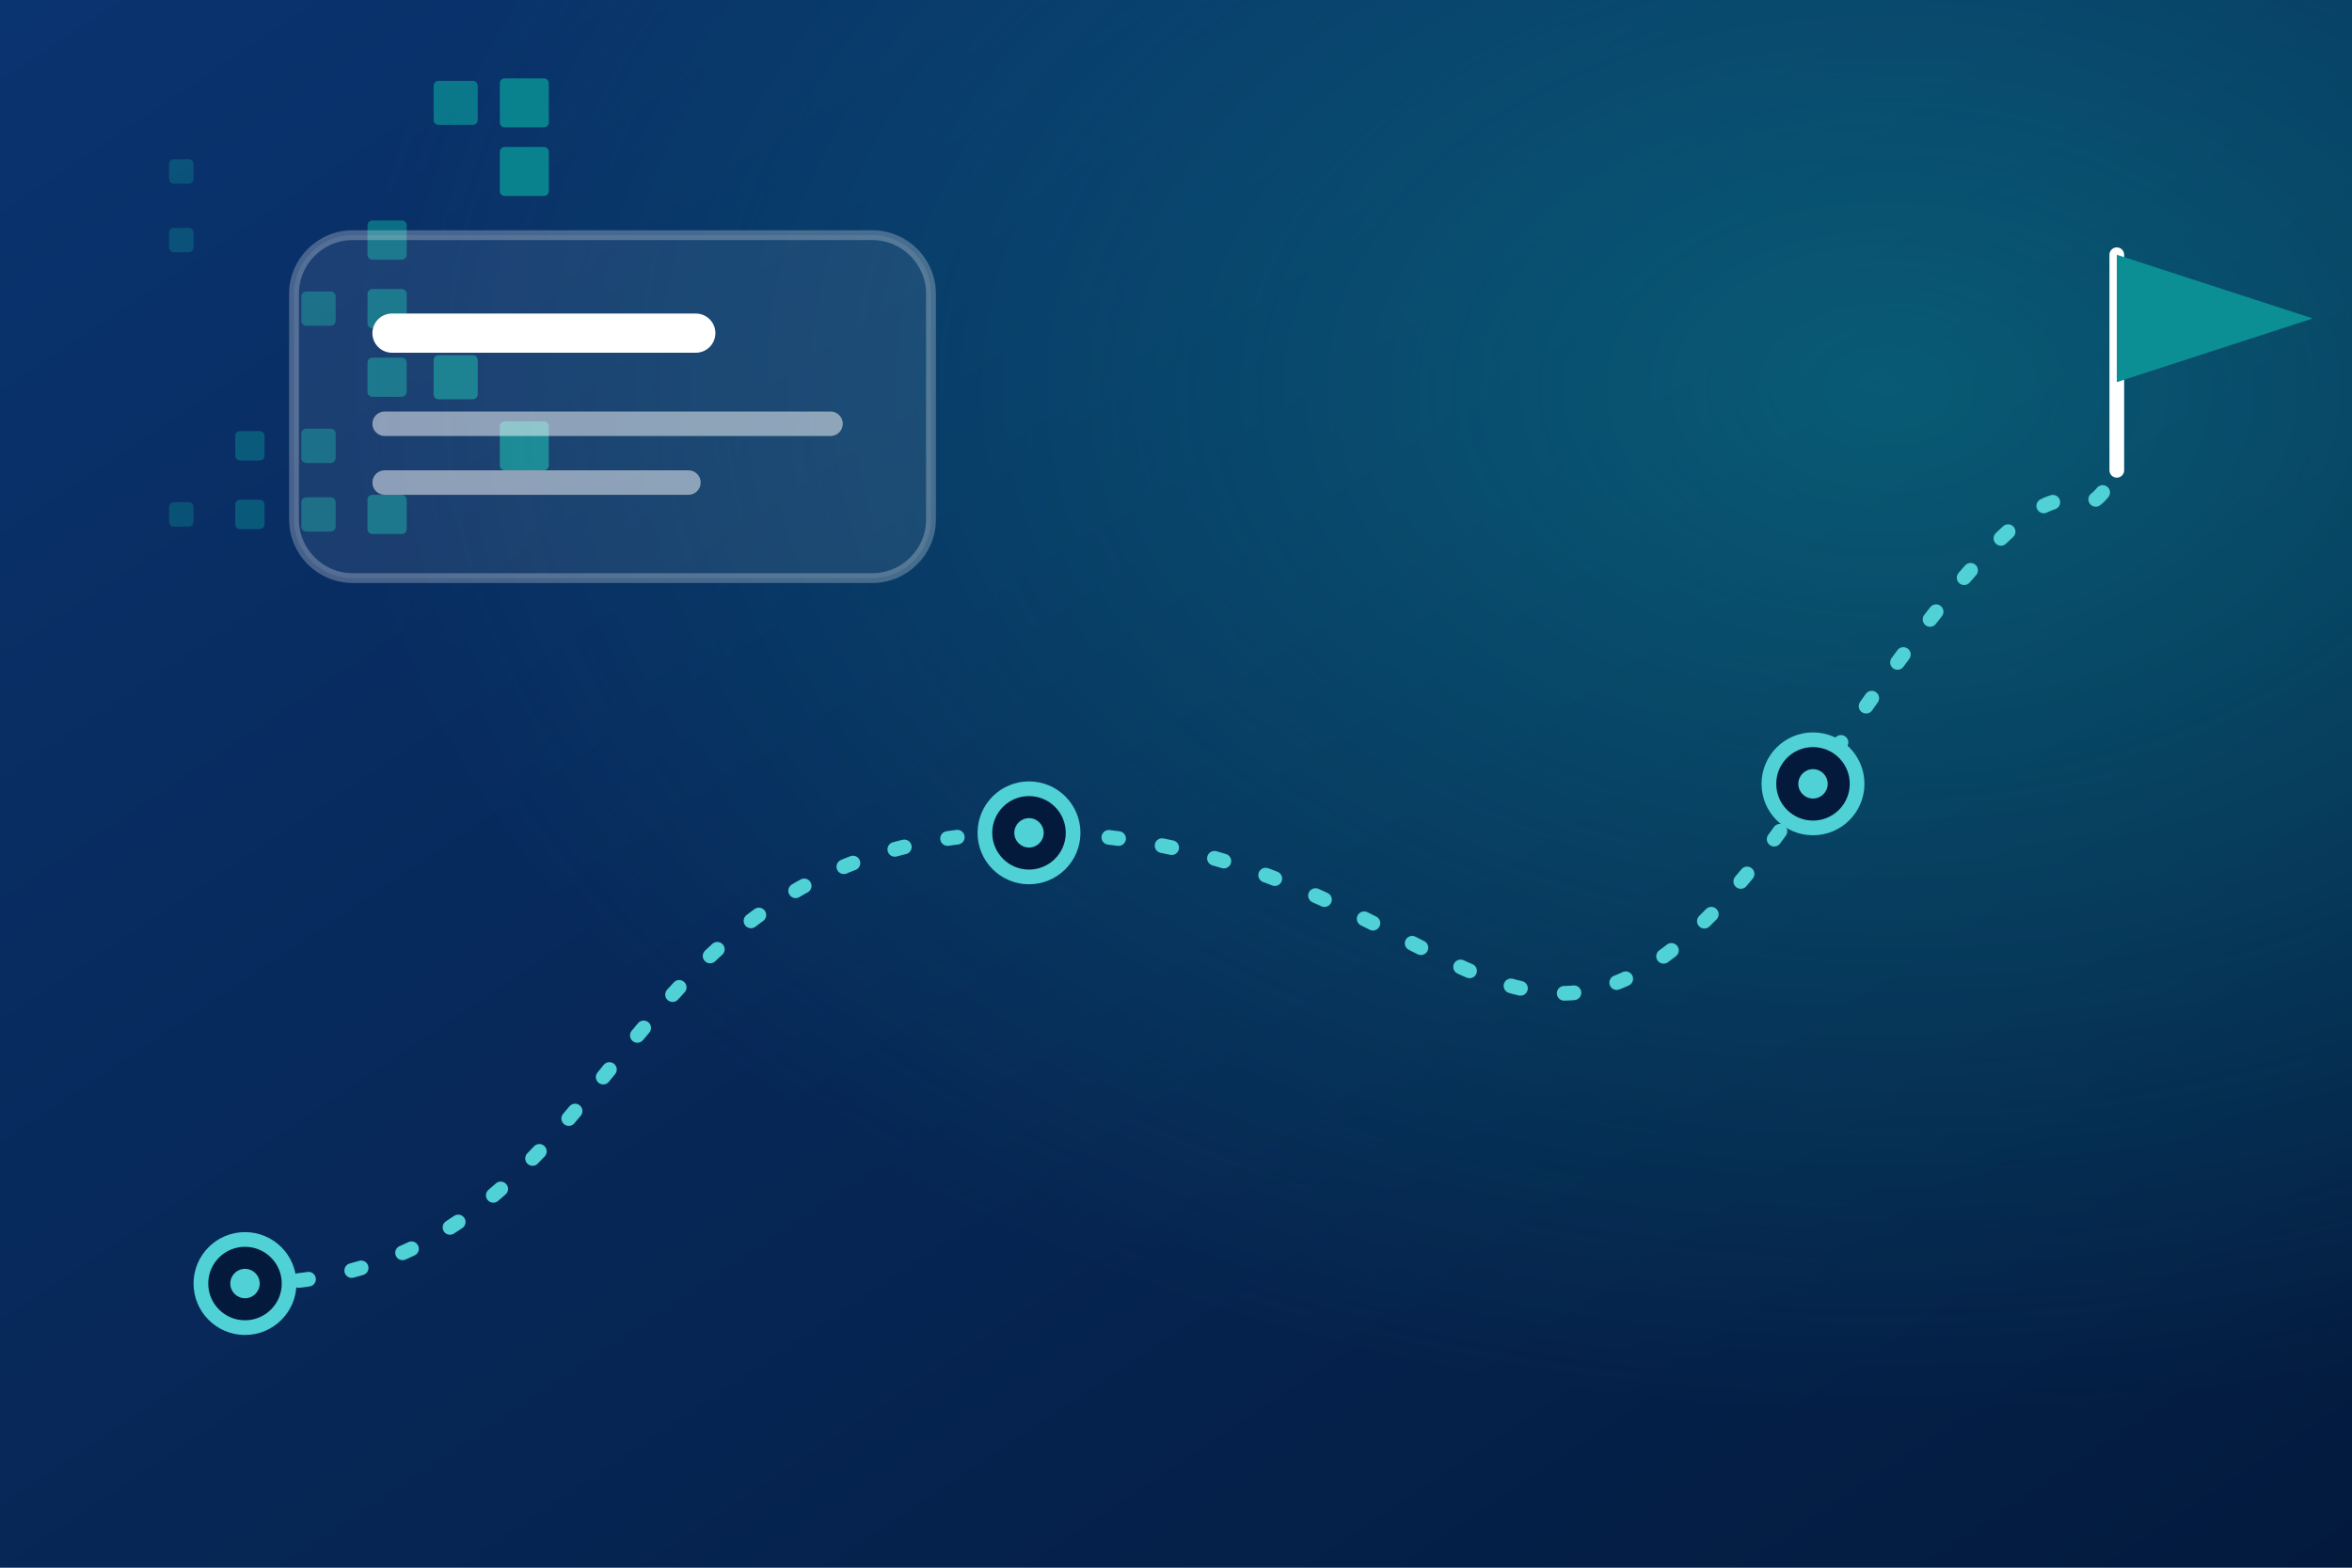
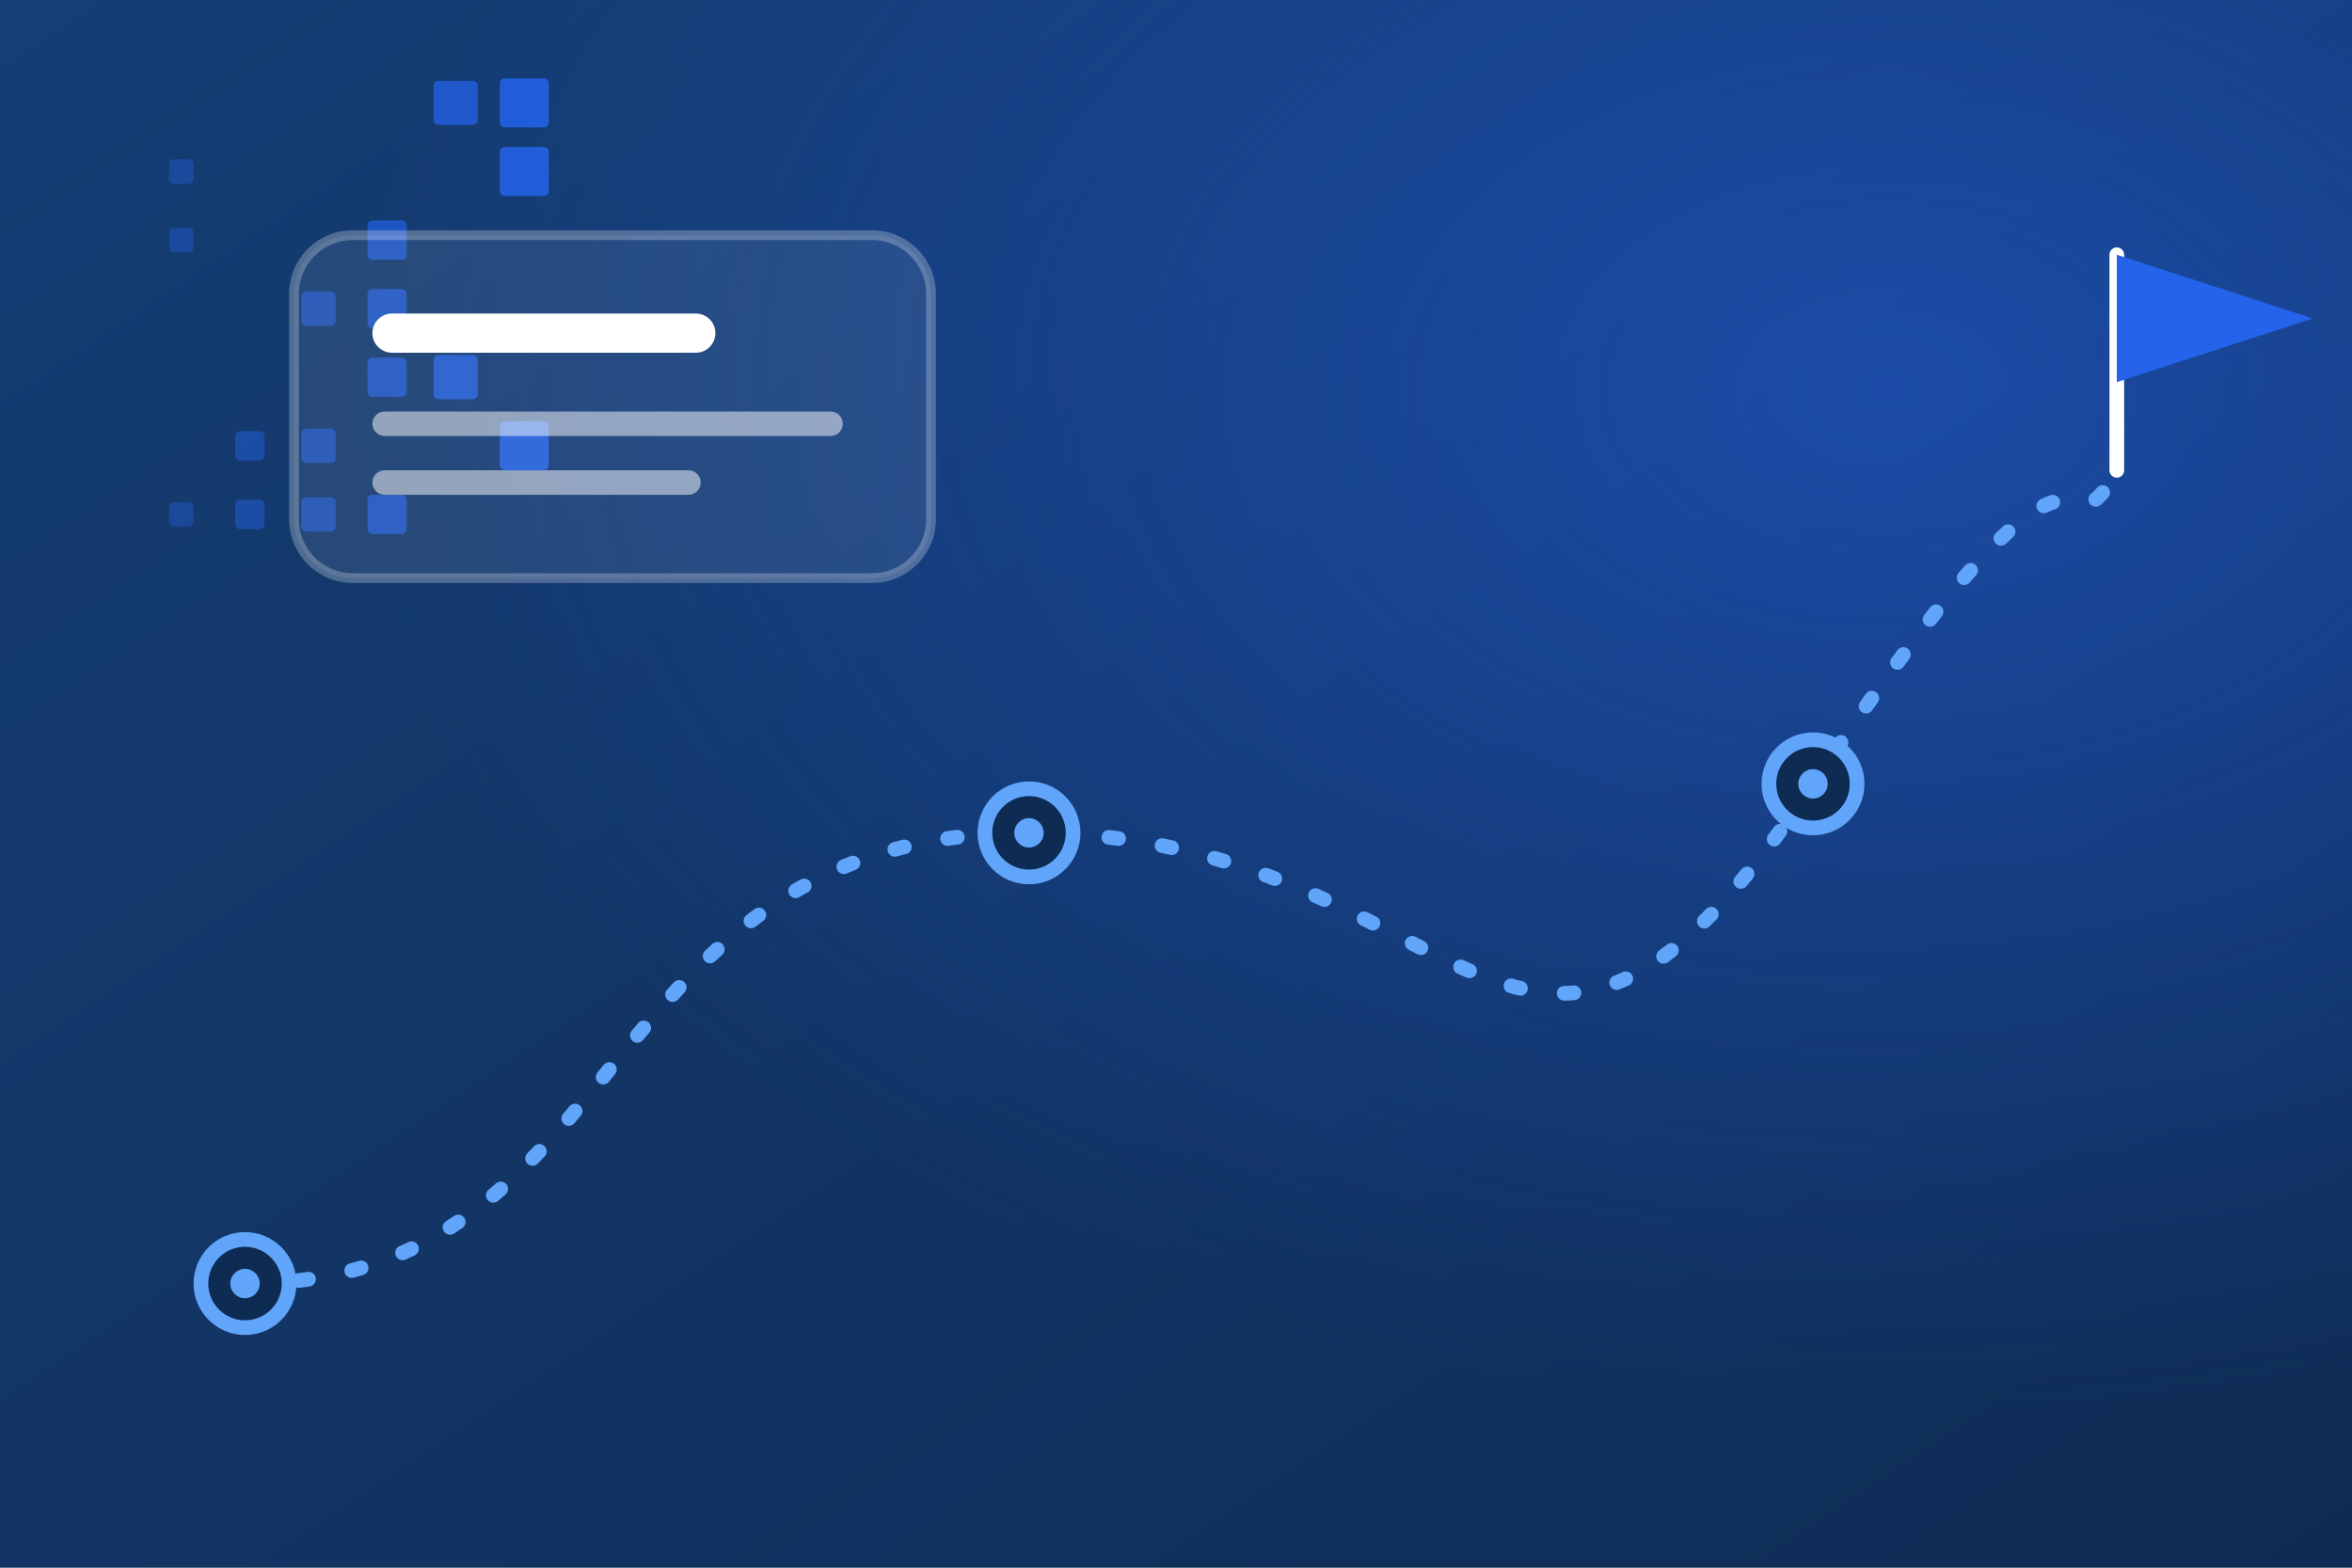
<svg xmlns="http://www.w3.org/2000/svg" viewBox="0 0 480 320" width="480" height="320" fill="none">
  <defs>
    <linearGradient id="bg-digital-consultancy" x1="0" y1="0" x2="1" y2="1">
-       <stop offset="0" stop-color="#0a3470" />
-       <stop offset="1" stop-color="#031a3d" />
+       <stop offset="0" stop-color="#153E75" />
+       <stop offset="1" stop-color="#0E2B54" />
    </linearGradient>
    <radialGradient id="glow-digital-consultancy" cx="0.8" cy="0.25" r=".65">
-       <stop offset="0" stop-color="#0b8f94" stop-opacity=".5" />
-       <stop offset="1" stop-color="#0b8f94" stop-opacity="0" />
+       <stop offset="0" stop-color="#2563EB" stop-opacity=".5" />
+       <stop offset="1" stop-color="#2563EB" stop-opacity="0" />
    </radialGradient>
  </defs>
  <rect width="480" height="320" fill="url(#bg-digital-consultancy)" />
  <rect width="480" height="320" fill="url(#glow-digital-consultancy)" />
-   <rect x="34.5" y="32.5" width="5.0" height="5.0" rx="1" fill="#0b8f94" opacity="0.35" />
-   <rect x="34.5" y="46.5" width="5.0" height="5.0" rx="1" fill="#0b8f94" opacity="0.35" />
-   <rect x="34.5" y="102.5" width="5.0" height="5.0" rx="1" fill="#0b8f94" opacity="0.35" />
-   <rect x="48.0" y="88.0" width="6.0" height="6.0" rx="1" fill="#0b8f94" opacity="0.45" />
-   <rect x="48.0" y="102.0" width="6.0" height="6.0" rx="1" fill="#0b8f94" opacity="0.45" />
-   <rect x="61.5" y="59.5" width="7.0" height="7.0" rx="1" fill="#0b8f94" opacity="0.55" />
-   <rect x="61.5" y="87.5" width="7.0" height="7.0" rx="1" fill="#0b8f94" opacity="0.55" />
-   <rect x="61.5" y="101.5" width="7.0" height="7.0" rx="1" fill="#0b8f94" opacity="0.55" />
-   <rect x="75.0" y="45.0" width="8.0" height="8.0" rx="1" fill="#0b8f94" opacity="0.65" />
-   <rect x="75.0" y="59.0" width="8.0" height="8.0" rx="1" fill="#0b8f94" opacity="0.65" />
-   <rect x="75.0" y="73.0" width="8.0" height="8.0" rx="1" fill="#0b8f94" opacity="0.65" />
-   <rect x="75.0" y="101.0" width="8.0" height="8.0" rx="1" fill="#0b8f94" opacity="0.65" />
-   <rect x="88.5" y="16.5" width="9.0" height="9.0" rx="1" fill="#0b8f94" opacity="0.75" />
-   <rect x="88.5" y="72.5" width="9.0" height="9.0" rx="1" fill="#0b8f94" opacity="0.75" />
-   <rect x="102.0" y="16.0" width="10.0" height="10.0" rx="1" fill="#0b8f94" opacity="0.85" />
-   <rect x="102.0" y="30.0" width="10.0" height="10.0" rx="1" fill="#0b8f94" opacity="0.85" />
-   <rect x="102.0" y="86.0" width="10.0" height="10.0" rx="1" fill="#0b8f94" opacity="0.85" />
+   <rect x="34.5" y="32.5" width="5.0" height="5.0" rx="1" fill="#2563EB" opacity="0.35" />
+   <rect x="34.5" y="46.5" width="5.0" height="5.0" rx="1" fill="#2563EB" opacity="0.35" />
+   <rect x="34.5" y="102.5" width="5.0" height="5.0" rx="1" fill="#2563EB" opacity="0.35" />
+   <rect x="48.0" y="88.0" width="6.0" height="6.0" rx="1" fill="#2563EB" opacity="0.45" />
+   <rect x="48.0" y="102.0" width="6.0" height="6.0" rx="1" fill="#2563EB" opacity="0.45" />
+   <rect x="61.5" y="59.5" width="7.0" height="7.0" rx="1" fill="#2563EB" opacity="0.55" />
+   <rect x="61.5" y="87.5" width="7.0" height="7.0" rx="1" fill="#2563EB" opacity="0.55" />
+   <rect x="61.5" y="101.5" width="7.0" height="7.0" rx="1" fill="#2563EB" opacity="0.55" />
+   <rect x="75.0" y="45.0" width="8.0" height="8.0" rx="1" fill="#2563EB" opacity="0.65" />
+   <rect x="75.0" y="59.0" width="8.0" height="8.0" rx="1" fill="#2563EB" opacity="0.65" />
+   <rect x="75.0" y="73.0" width="8.0" height="8.0" rx="1" fill="#2563EB" opacity="0.65" />
+   <rect x="75.0" y="101.0" width="8.0" height="8.0" rx="1" fill="#2563EB" opacity="0.65" />
+   <rect x="88.5" y="16.5" width="9.0" height="9.0" rx="1" fill="#2563EB" opacity="0.75" />
+   <rect x="88.5" y="72.5" width="9.0" height="9.0" rx="1" fill="#2563EB" opacity="0.75" />
+   <rect x="102.0" y="16.0" width="10.0" height="10.0" rx="1" fill="#2563EB" opacity="0.85" />
+   <rect x="102.0" y="30.0" width="10.0" height="10.0" rx="1" fill="#2563EB" opacity="0.85" />
+   <rect x="102.0" y="86.0" width="10.0" height="10.0" rx="1" fill="#2563EB" opacity="0.85" />
  <rect x="60" y="48" width="130" height="70" rx="12" fill="#ffffff" fill-opacity=".08" stroke="#ffffff" stroke-opacity=".25" stroke-width="2" />
  <rect x="76" y="64" width="70" height="8" rx="4" fill="#ffffff" />
  <rect x="76" y="84" width="96" height="5" rx="2.5" fill="#ffffff" opacity="0.5" />
  <rect x="76" y="96" width="67" height="5" rx="2.5" fill="#ffffff" opacity="0.5" />
-   <path class="flow" d="M50 262 C130 262 120 170 210 170 S310 250 370 160 S420 118 432 96" stroke="#4fd1d6" stroke-width="3" stroke-dasharray="2 9" stroke-linecap="round" />
+   <path class="flow" d="M50 262 C130 262 120 170 210 170 S310 250 370 160 S420 118 432 96" stroke="#60A5FA" stroke-width="3" stroke-dasharray="2 9" stroke-linecap="round" />
  <g class="pop">
-     <circle class="pulse" cx="50" cy="262" r="9" fill="#031a3d" stroke="#4fd1d6" stroke-width="3" />
-     <circle cx="50" cy="262" r="3.0" fill="#4fd1d6" />
+     <circle class="pulse" cx="50" cy="262" r="9" fill="#0E2B54" stroke="#60A5FA" stroke-width="3" />
+     <circle cx="50" cy="262" r="3.0" fill="#60A5FA" />
  </g>
  <g class="pop">
-     <circle class="pulse" cx="210" cy="170" r="9" fill="#031a3d" stroke="#4fd1d6" stroke-width="3" />
-     <circle cx="210" cy="170" r="3.0" fill="#4fd1d6" />
+     <circle class="pulse" cx="210" cy="170" r="9" fill="#0E2B54" stroke="#60A5FA" stroke-width="3" />
+     <circle cx="210" cy="170" r="3.0" fill="#60A5FA" />
  </g>
  <g class="pop">
-     <circle class="pulse" cx="370" cy="160" r="9" fill="#031a3d" stroke="#4fd1d6" stroke-width="3" />
-     <circle cx="370" cy="160" r="3.0" fill="#4fd1d6" />
+     <circle class="pulse" cx="370" cy="160" r="9" fill="#0E2B54" stroke="#60A5FA" stroke-width="3" />
+     <circle cx="370" cy="160" r="3.0" fill="#60A5FA" />
  </g>
  <g class="float">
    <line x1="432" y1="96" x2="432" y2="52" stroke="#ffffff" stroke-width="3" stroke-linecap="round" />
-     <path d="M432 52 L472 65 L432 78Z" fill="#0b8f94" />
+     <path d="M432 52 L472 65 L432 78Z" fill="#2563EB" />
  </g>
</svg>
